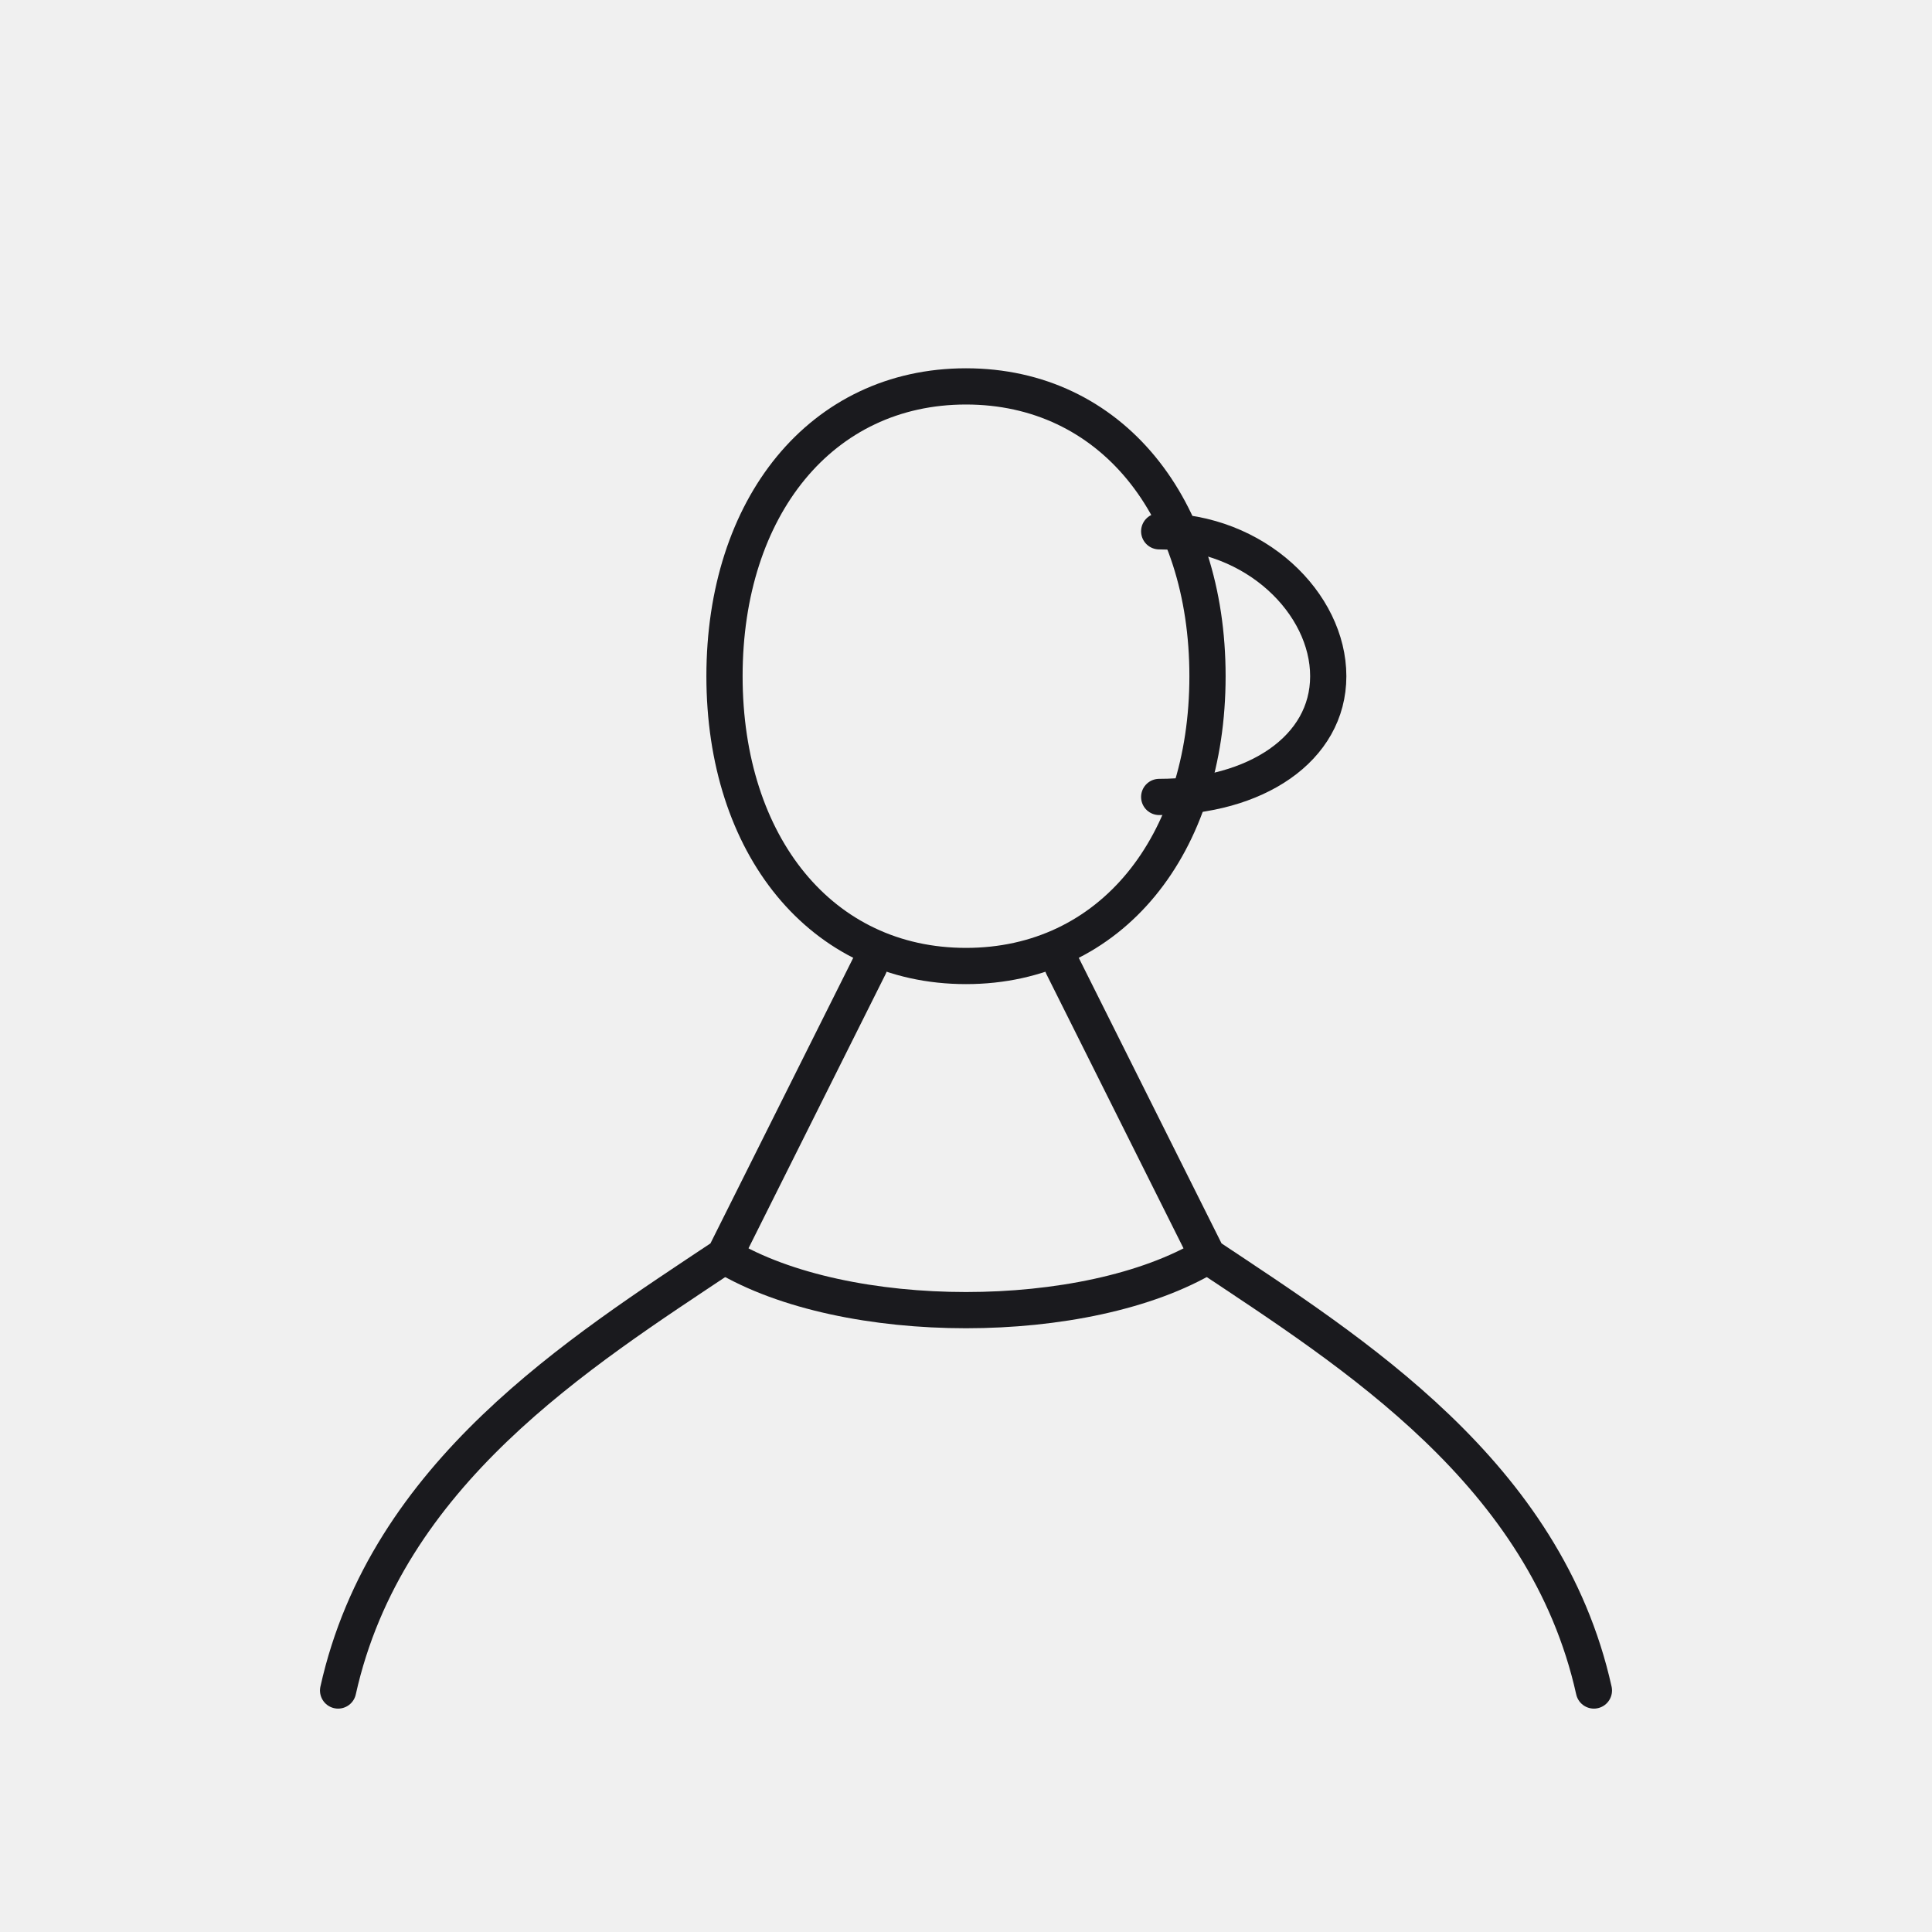
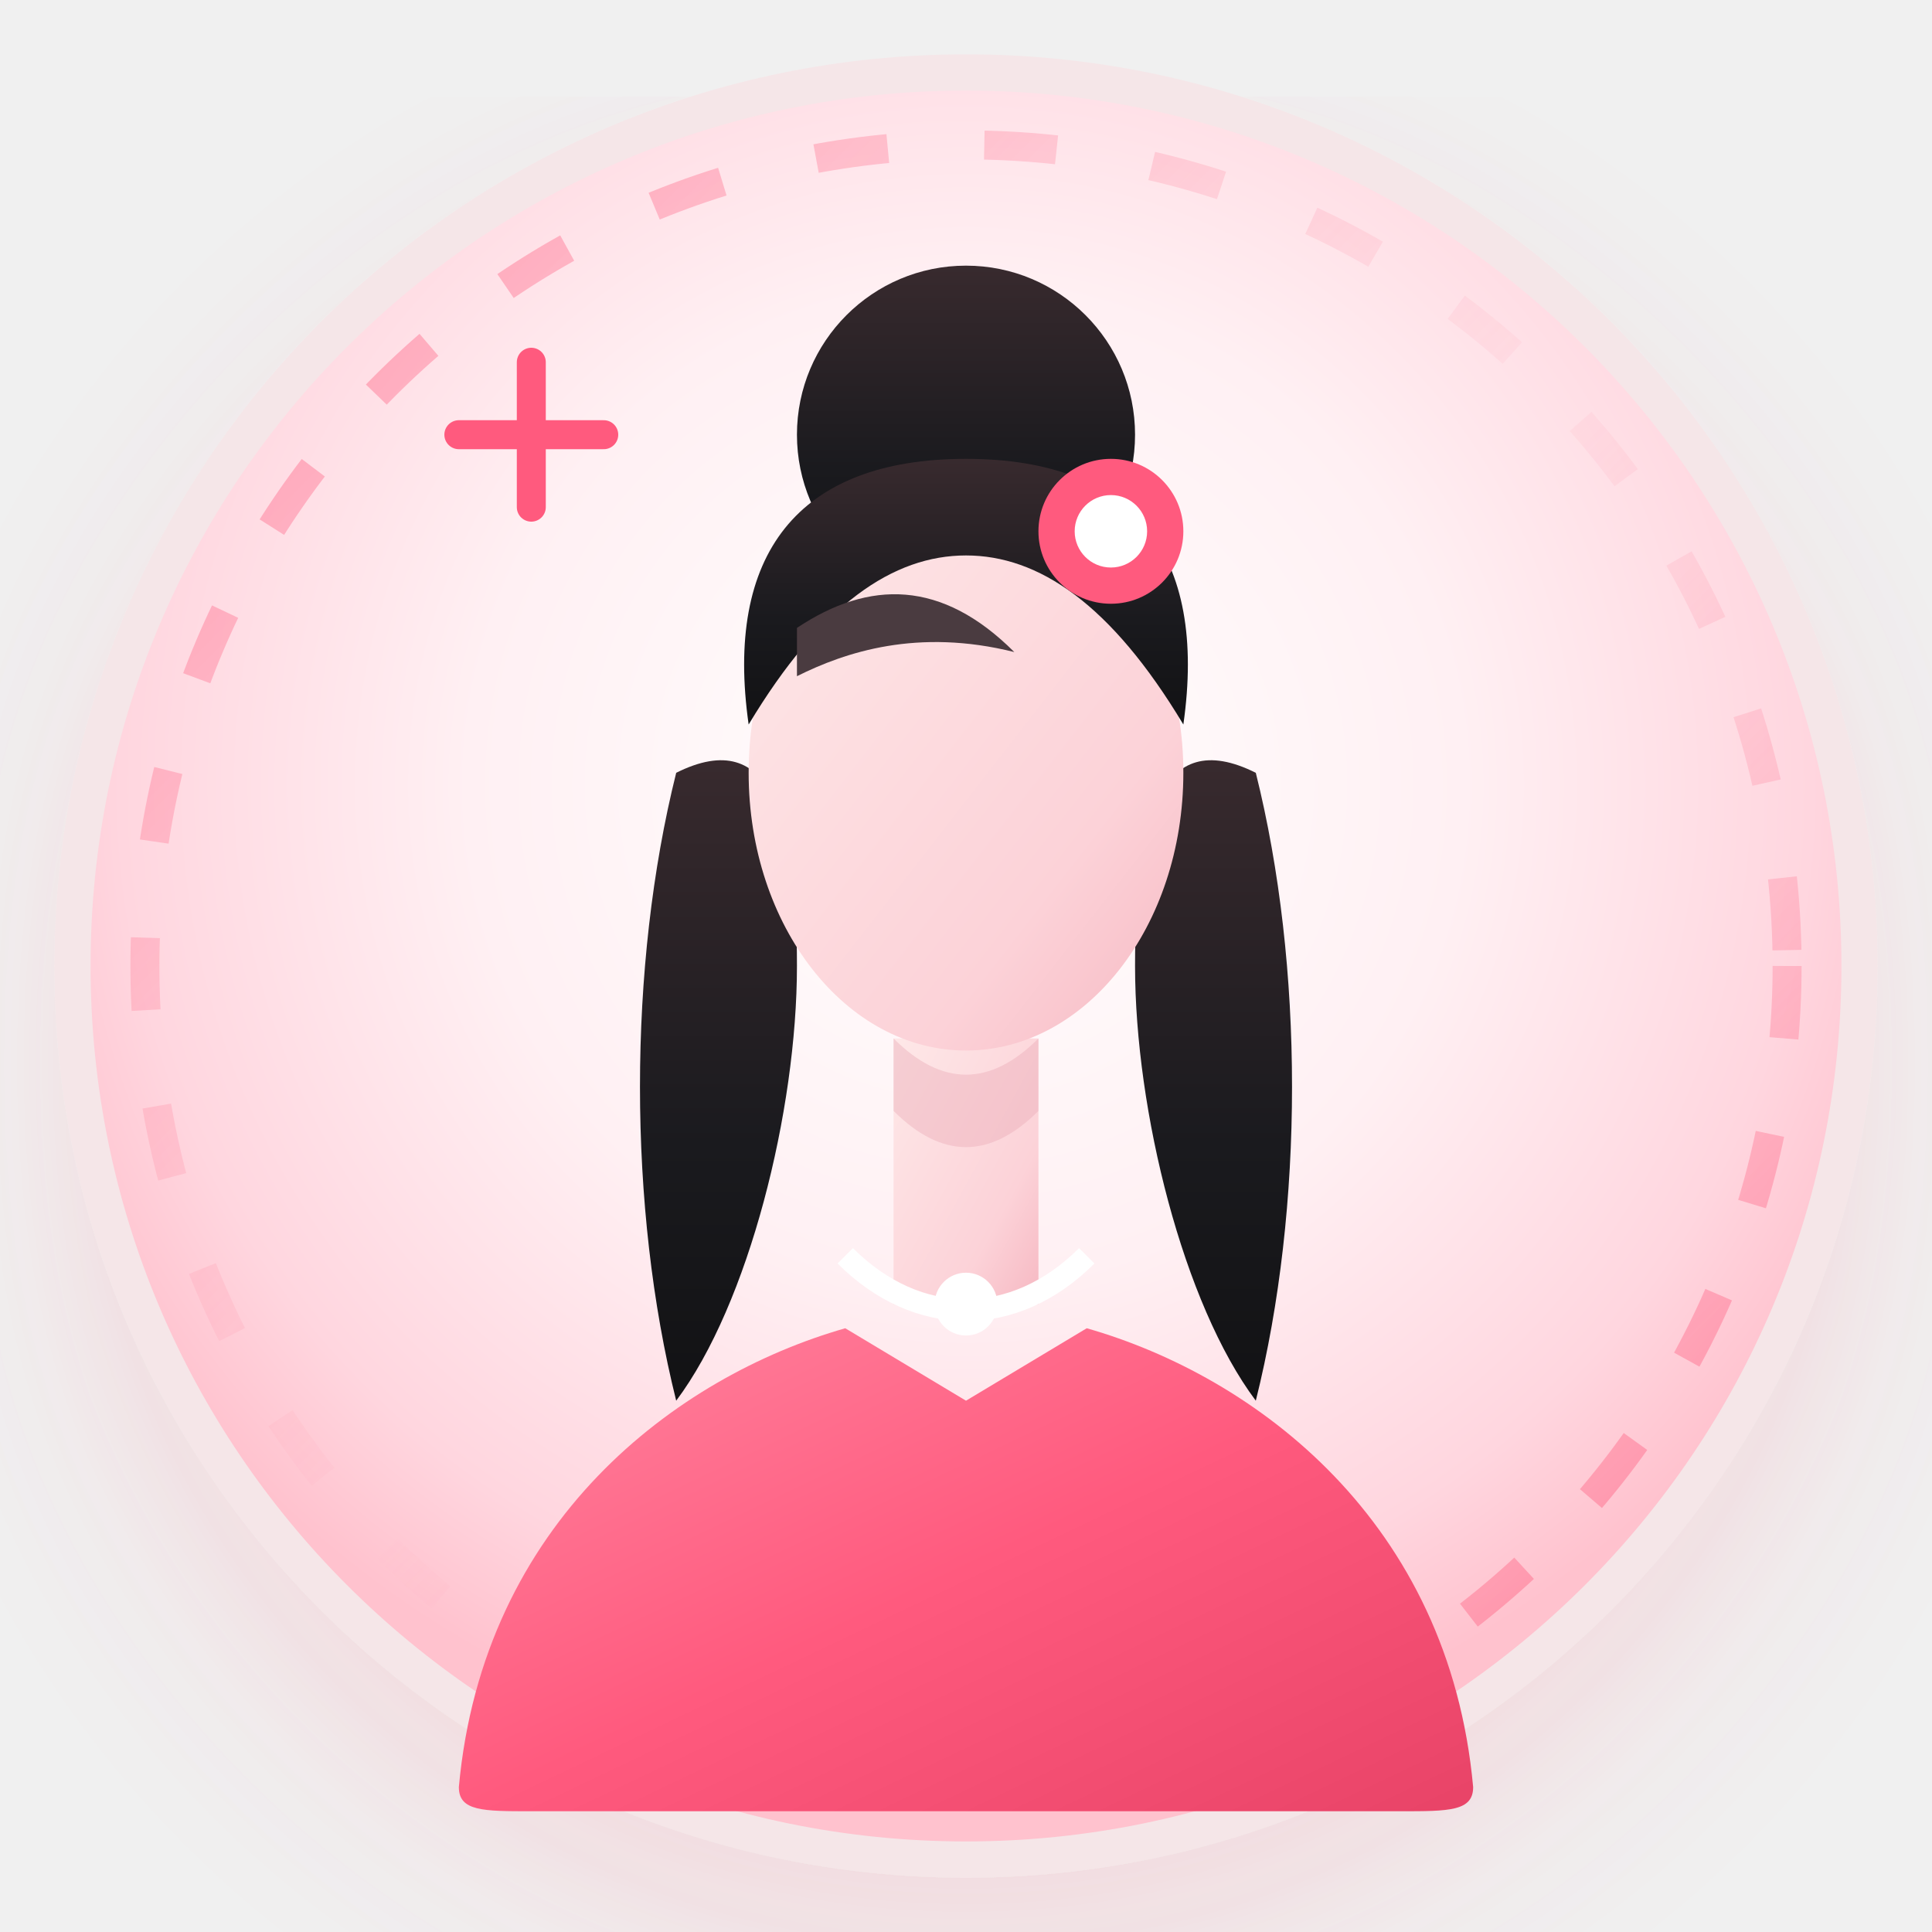
<svg xmlns="http://www.w3.org/2000/svg" width="80" height="80" viewBox="0 0 80 80" fill="none">
-   <g stroke="#1A1A1E" stroke-width="1.5" stroke-linecap="round" stroke-linejoin="round">
-     <path d="M40,16 C34,16 30,21 30,28 C30,35 34,40 40,40 C46,40 50,35 50,28 C50,21 46,16 40,16 Z" />
-     <path d="M48,22 C52,22 55,25 55,28 C55,31 52,33 48,33" />
-     <path d="M36,40 C34,44 32,48 30,52 C24,56 16,61 14,70" />
-     <path d="M44,40 C46,44 48,48 50,52 C56,56 64,61 66,70" />
-     <path d="M30,52 C35,55 45,55 50,52" />
+   <defs>
+     <radialGradient id="ws-bg" cx="50%" cy="40%" r="55%">
+       <stop offset="0%" stop-color="#FFFFFF" />
+       <stop offset="50%" stop-color="#FFF0F3" />
+       <stop offset="85%" stop-color="#FFD6DF" />
+       <stop offset="100%" stop-color="#FFC2CE" />
+     </radialGradient>
+     <linearGradient id="ws-halo-grad" x1="0%" y1="0%" x2="100%" y2="100%">
+       <stop offset="0%" stop-color="#FF5A7E" stop-opacity="0.6" />
+       <stop offset="50%" stop-color="#FFC2CE" stop-opacity="0.2" />
+       <stop offset="100%" stop-color="#FF5A7E" stop-opacity="0.7" />
+     </linearGradient>
+     <linearGradient id="ws-hair" x1="0%" y1="0%" x2="0%" y2="100%">
+       <stop offset="0%" stop-color="#382A2E" />
+       <stop offset="60%" stop-color="#1A1A1E" />
+       <stop offset="100%" stop-color="#121214" />
+     </linearGradient>
+     <linearGradient id="ws-skin" x1="0%" y1="0%" x2="100%" y2="100%">
+       <stop offset="0%" stop-color="#FEE8E8" />
+       <stop offset="70%" stop-color="#FCD2D8" />
+       <stop offset="100%" stop-color="#F6B8C2" />
+     </linearGradient>
+     <linearGradient id="ws-dress" x1="0%" y1="0%" x2="100%" y2="100%">
+       <stop offset="0%" stop-color="#FF85A0" />
+       <stop offset="50%" stop-color="#FF5A7E" />
+       <stop offset="100%" stop-color="#E84367" />
+     </linearGradient>
+     <filter id="ws-drop" x="-10%" y="-10%" width="120%" height="120%">
+       <feDropShadow dx="0" dy="4" stdDeviation="4" flood-color="#FF5A7E" flood-opacity="0.15" />
+     </filter>
+   </defs>
+   <style>
+     .ws-halo-pulse {
+       transform-origin: 40px 40px;
+       animation: ws-halo 3.5s ease-in-out infinite;
+     }
+     .ws-character {
+       transform-origin: 40px 55px;
+       animation: ws-breathe 4s ease-in-out infinite;
+     }
+     .ws-star {
+       transform-origin: 22px 18px;
+       animation: ws-twinkle 2.8s ease-in-out infinite;
+     }
+ 
+     @keyframes ws-breathe {
+       0%, 100% { transform: translateY(0px) scale(1); }
+       50% { transform: translateY(-1.5px) scale(1.015); }
+     }
+     @keyframes ws-halo {
+       0%, 100% { opacity: 0.5; transform: scale(0.97); }
+       50% { opacity: 0.9; transform: scale(1.03); }
+     }
+     @keyframes ws-twinkle {
+       0%, 100% { opacity: 0.2; transform: scale(0.6) rotate(0deg); }
+       50% { opacity: 1; transform: scale(1.2) rotate(45deg); }
+     }
+   </style>
+   <circle cx="40" cy="40" r="37" fill="url(#ws-bg)" stroke="#F5E6E8" stroke-width="1.5" filter="url(#ws-drop)" />
+   <circle class="ws-halo-pulse" cx="40" cy="40" r="34" stroke="url(#ws-halo-grad)" stroke-width="1.2" stroke-dasharray="3 4" fill="none" />
+   <g class="ws-character">
+     <path d="M28 32C26 40 26 50 28 58C31 54 33 46 33 40C33 34 32 30 28 32Z" fill="url(#ws-hair)" />
+     <path d="M52 32C54 40 54 50 52 58C49 54 47 46 47 40C47 34 48 30 52 32Z" fill="url(#ws-hair)" />
+     <circle cx="40" cy="18" r="7" fill="url(#ws-hair)" />
+     <path d="M19 74C20 63 28 57 35 55L40 58L45 55C52 57 60 63 61 74C61 75 60 75 58 75H22C20 75 19 75 19 74Z" fill="url(#ws-dress)" />
+     <path d="M37 43H43V54H37V43Z" fill="url(#ws-skin)" />
+     <path d="M37 43C39 45 41 45 43 43V46C41 48 39 48 37 46V43Z" fill="#E8A8B4" fill-opacity="0.4" />
+     <path d="M35 52C38 55 42 55 45 52" stroke="#FFFFFF" stroke-width="0.9" fill="none" />
+     <circle cx="40" cy="54" r="1.3" fill="#FFFFFF" />
+     <ellipse cx="40" cy="32" rx="9" ry="11.5" fill="url(#ws-skin)" />
+     <path d="M31 30C30 23 33 19 40 19C47 19 50 23 49 30C46 25 43 23 40 23C37 23 34 25 31 30Z" fill="url(#ws-hair)" />
+     <path d="M33 26C36 24 39 24 42 27C38 26 35 27 33 28Z" fill="#4A3B40" />
+     <circle cx="46" cy="22" r="3" fill="#FF5A7E" />
+     <circle cx="46" cy="22" r="1.5" fill="#FFFFFF" />
  </g>
+   <path class="ws-star" d="M22 15V21M19 18H25" stroke="#FF5A7E" stroke-width="1.2" stroke-linecap="round" />
</svg>
